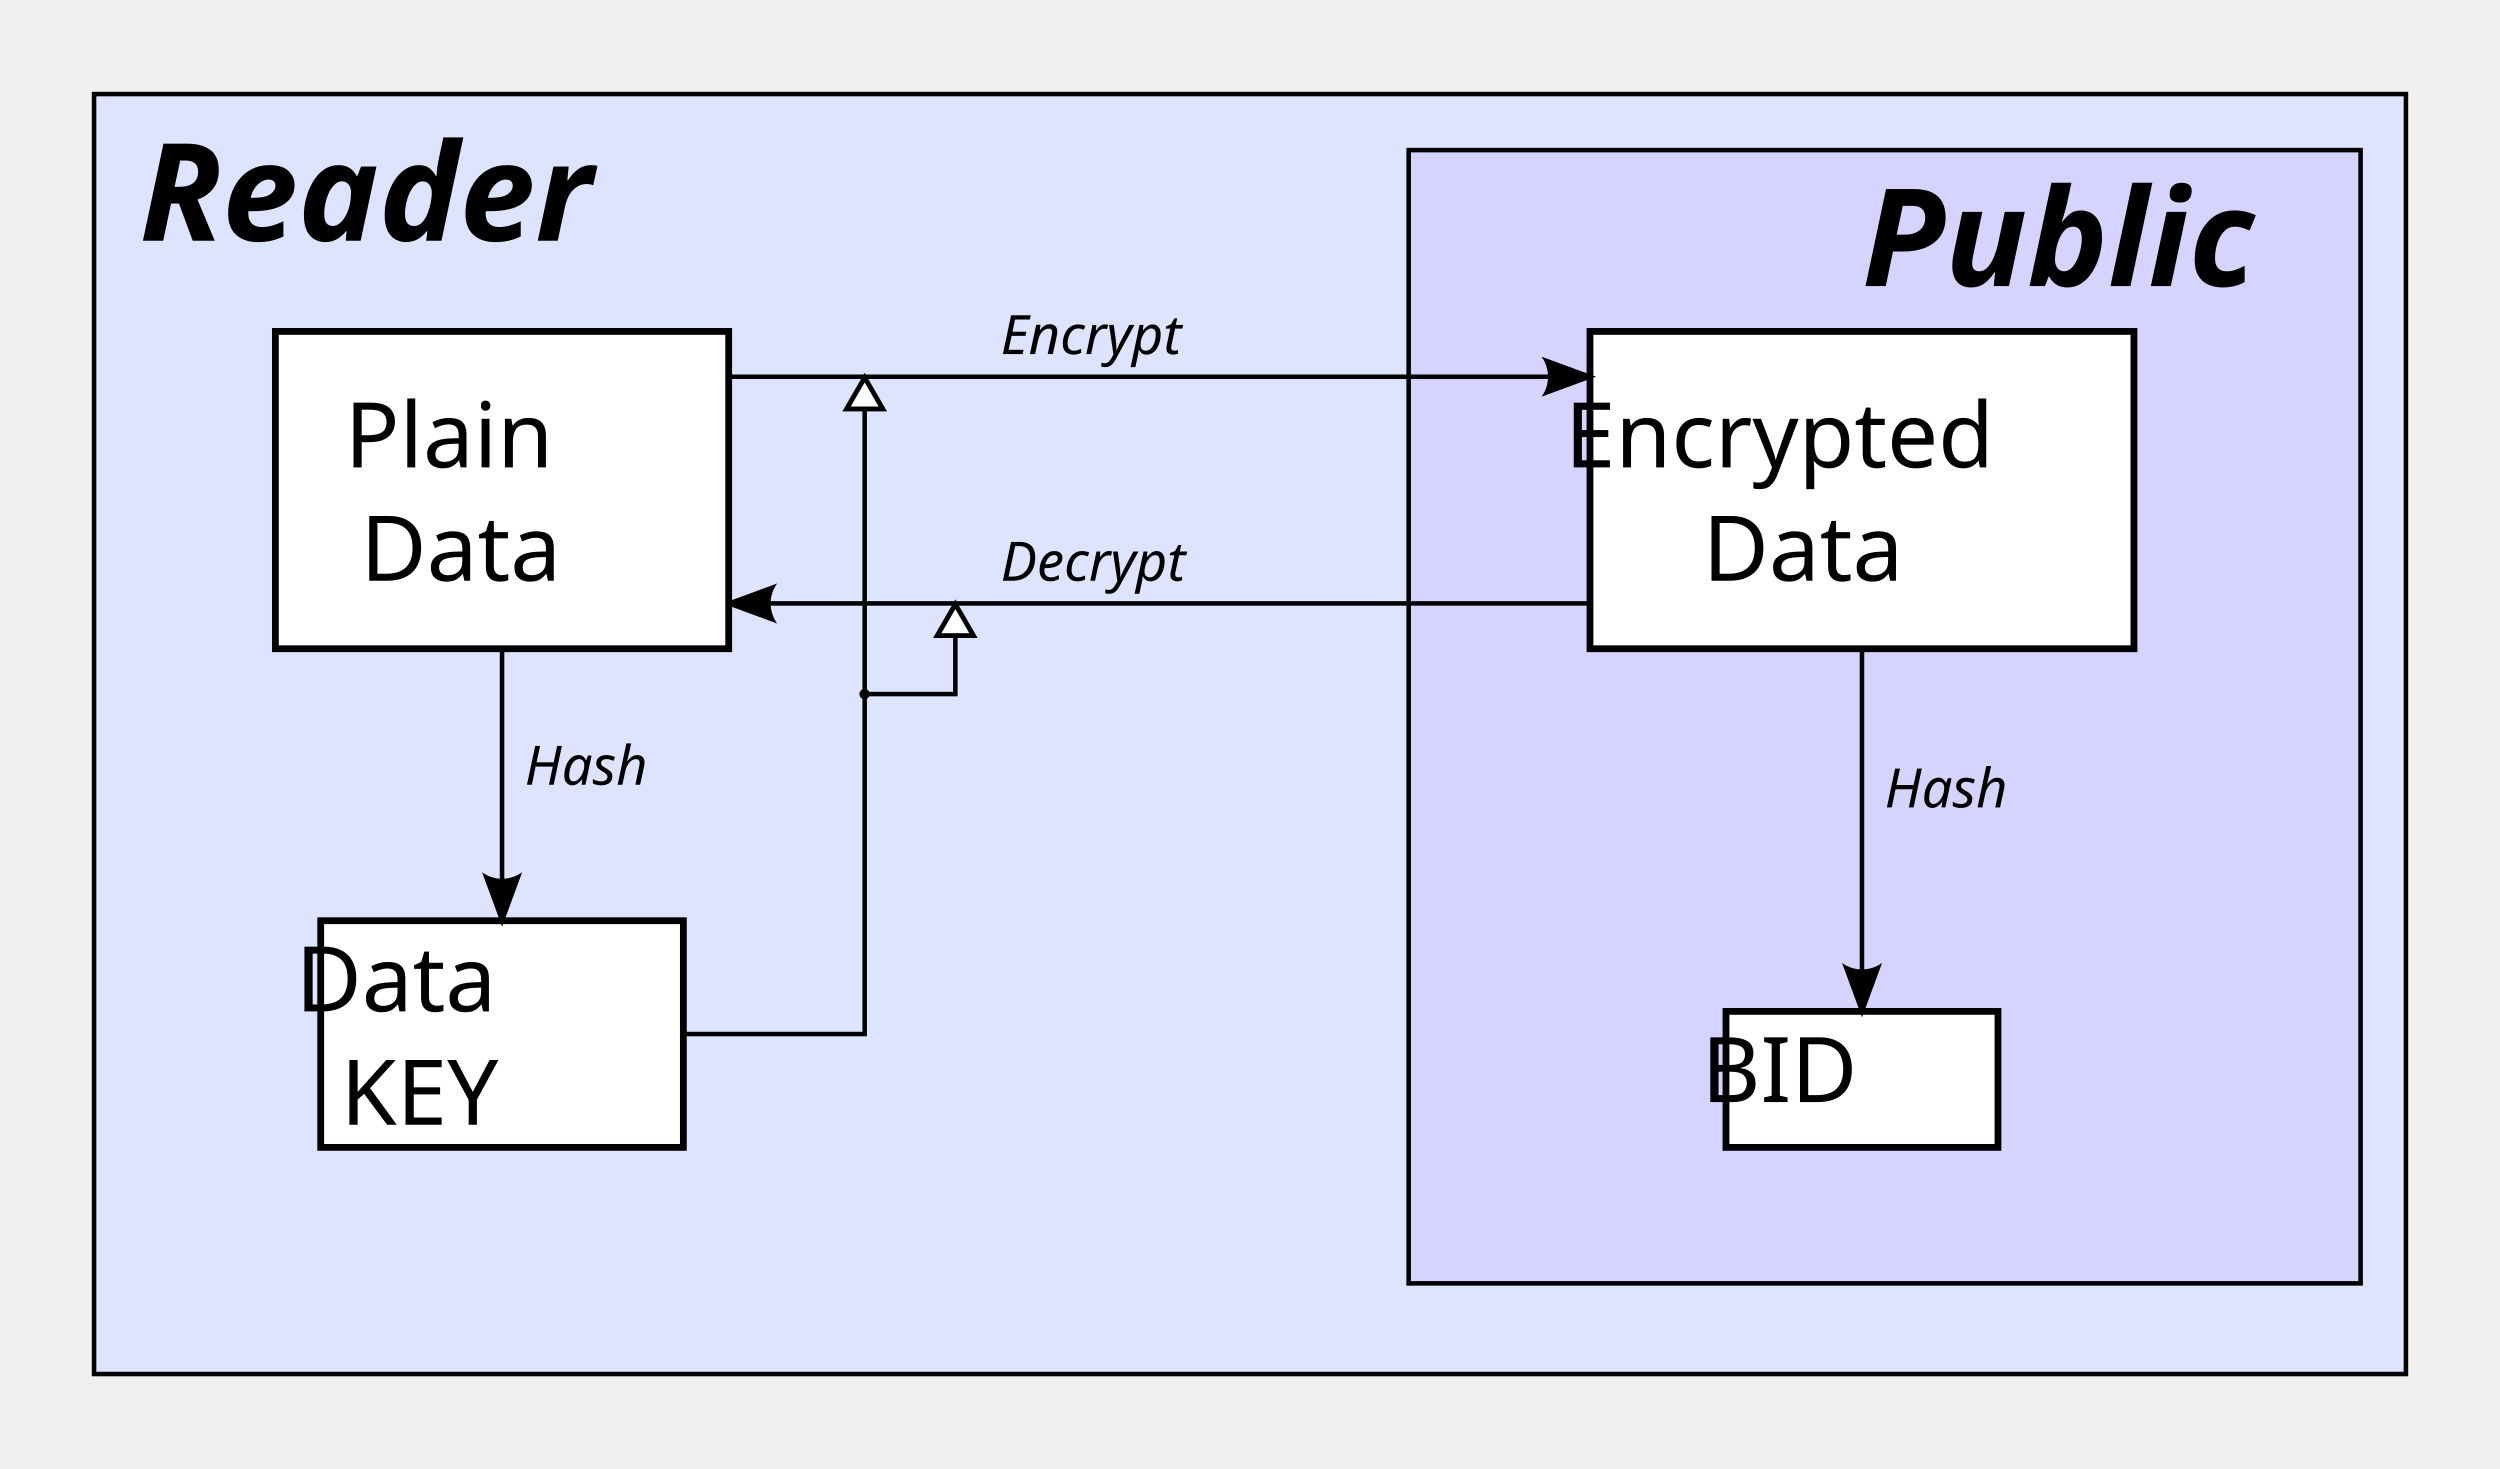
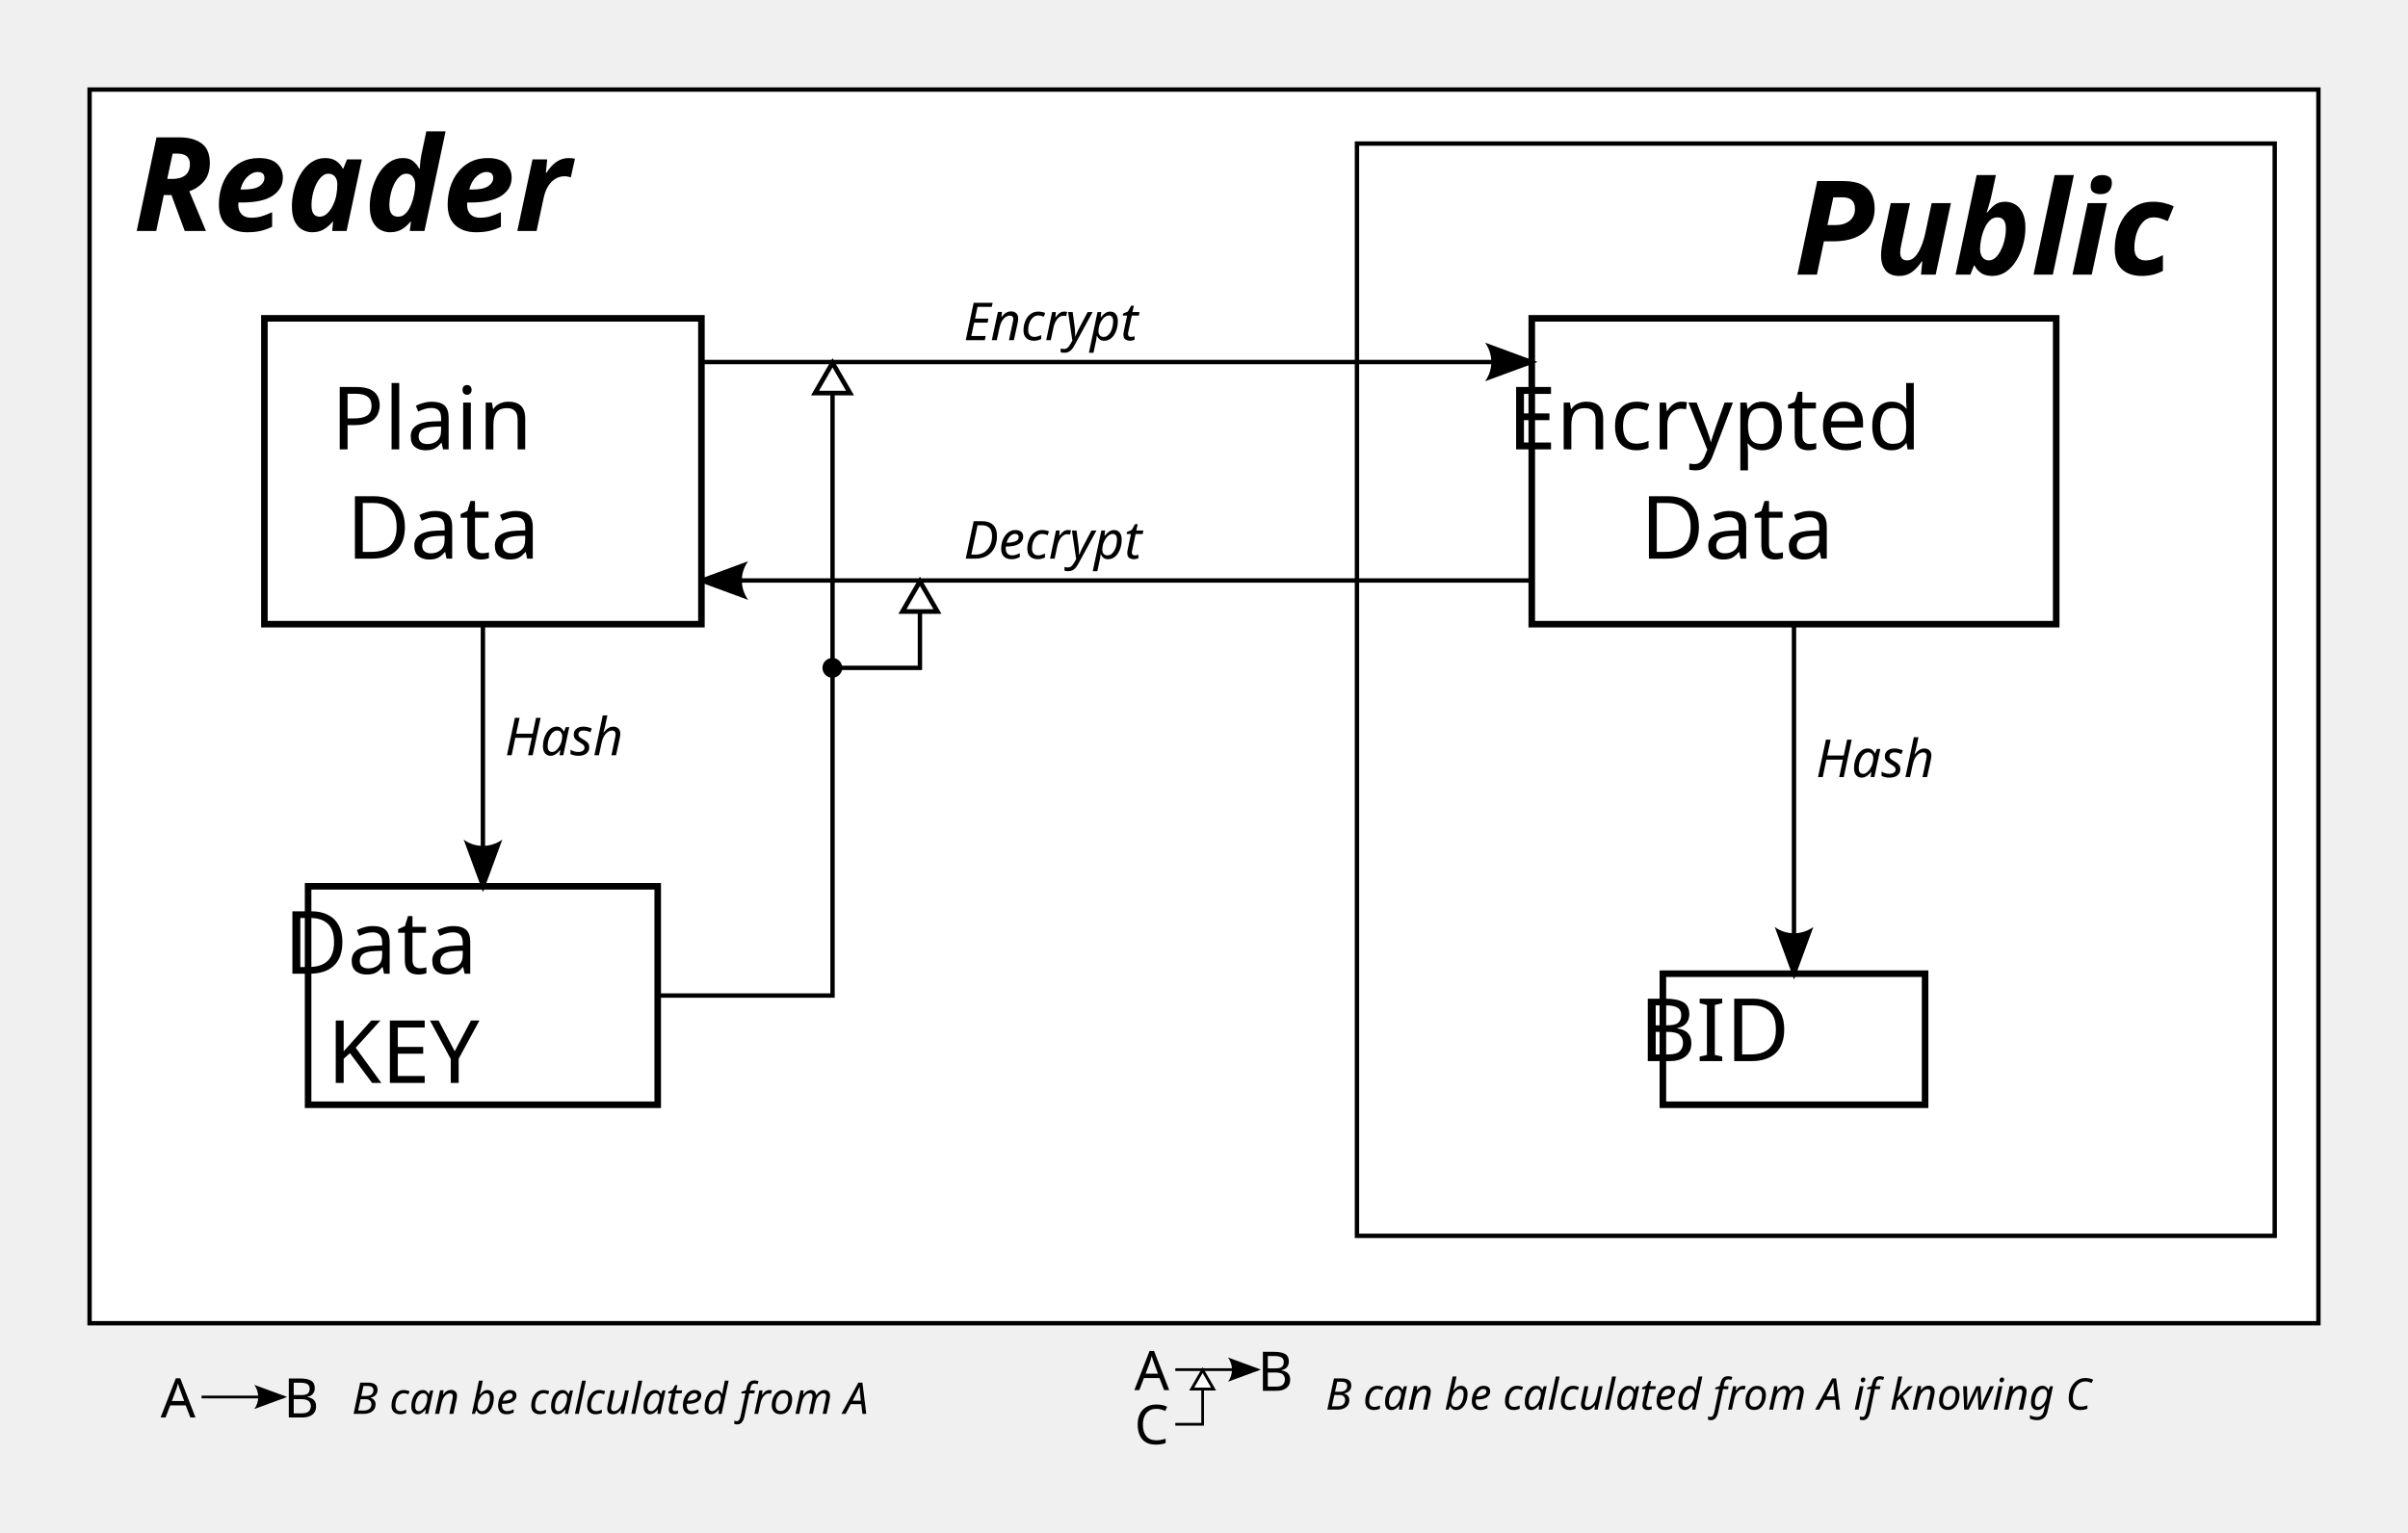
- <svg xmlns="http://www.w3.org/2000/svg" width="551.5" height="323.862" id="svg2" version="1.1">
+ <svg xmlns="http://www.w3.org/2000/svg" width="551" height="350.696" id="svg2" version="1.1">
  <defs id="defs4">
+     <marker orient="auto" refY="0.0" refX="0.0" id="DotM" style="overflow:visible">
+       <path id="path3994" d="M -2.5,-1.0 C -2.5,1.76 -4.74,4.0 -7.5,4.0 C -10.26,4.0 -12.5,1.76 -12.5,-1.0 C -12.5,-3.76 -10.26,-6.0 -7.5,-6.0 C -4.74,-6.0 -2.5,-3.76 -2.5,-1.0 z " style="fill-rule:evenodd;stroke:#000000;stroke-width:1.0pt" transform="scale(0.4) translate(7.4, 1)" />
+     </marker>
    <marker orient="auto" refY="0" refX="0" id="EmptyTriangleOutL" style="overflow:visible">
      <path id="path4063" d="m 5.77,0 -8.65,5 0,-10 8.65,5 z" style="fill:#ffffff;fill-rule:evenodd;stroke:#000000;stroke-width:1pt" transform="matrix(0.8,0,0,0.8,-4.8,0)" />
    </marker>
    <marker orient="auto" refY="0" refX="0" id="Arrow2Lend" style="overflow:visible">
      <path id="path3924" style="fill-rule:evenodd;stroke-width:0.625;stroke-linejoin:round" d="M 8.719,4.034 -2.207,0.016 8.719,-4.002 c -1.745,2.372 -1.735,5.617 -6e-7,8.035 z" transform="matrix(-1.1,0,0,-1.1,-1.1,0)" />
    </marker>
    <marker orient="auto" refY="0" refX="0" id="DotS" style="overflow:visible">
      <path id="path3970" d="m -2.5,-1 c 0,2.76 -2.24,5 -5,5 -2.76,0 -5,-2.24 -5,-5 0,-2.76 2.24,-5 5,-5 2.76,0 5,2.24 5,5 z" style="fill-rule:evenodd;stroke:#000000;stroke-width:1pt" transform="matrix(0.2,0,0,0.2,1.48,0.2)" />
    </marker>
    <marker orient="auto" refY="0" refX="0" id="EmptyTriangleOutM" style="overflow:visible">
      <path id="path4066" d="m 5.77,0 -8.65,5 0,-10 8.65,5 z" style="fill:#ffffff;fill-rule:evenodd;stroke:#000000;stroke-width:1pt" transform="matrix(0.4,0,0,0.4,-1.8,0)" />
    </marker>
    <marker orient="auto" refY="0" refX="0" id="TriangleInL" style="overflow:visible">
      <path id="path4036" d="m 5.77,0 -8.65,5 0,-10 8.65,5 z" style="fill-rule:evenodd;stroke:#000000;stroke-width:1pt" transform="scale(-0.8,-0.8)" />
    </marker>
    <marker orient="auto" refY="0" refX="0" id="EmptyDiamondL" style="overflow:visible">
      <path id="path4009" d="M 0,-7.071 -7.071,0 0,7.071 7.071,0 0,-7.071 z" style="fill:#ffffff;fill-rule:evenodd;stroke:#000000;stroke-width:1pt" transform="scale(0.8,0.8)" />
    </marker>
    <marker orient="auto" refY="0" refX="0" id="Torso" style="overflow:visible">
      <g id="g4115" transform="scale(0.7,0.7)">
        <path id="path4117" d="m -4.779,-3.24 c 2.35,0.366 5.3,1.938 5.037,3.627 C -0.005,2.078 -2.213,2.618 -4.563,2.252 -6.913,1.886 -8.521,0.752 -8.258,-0.938 -7.995,-2.628 -7.13,-3.605 -4.779,-3.24 z" style="fill:none;stroke:#000000;stroke-width:1.25" />
        <path id="path4119" d="M 4.46,0.089 C -2.556,-4.378 5.225,-3.906 -0.848,-8.72" style="fill:none;stroke:#000000;stroke-width:1pt" />
        <path id="path4121" d="M 4.93,0.058 C -1.387,1.749 1.803,5.478 -4.945,7.546" style="fill:none;stroke:#000000;stroke-width:1pt" />
        <rect id="rect4123" transform="matrix(0.527536,-0.849533,0.887668,0.460484,0,0)" y="-1.741" x="-10.392" height="2.761" width="2.637" style="fill-rule:evenodd;stroke-width:1pt" />
        <rect id="rect4125" transform="matrix(0.671205,-0.741272,0.790802,0.612072,0,0)" y="-7.963" x="4.959" height="2.861" width="2.733" style="fill-rule:evenodd;stroke-width:1pt" />
        <path id="path4127" transform="matrix(0,-1.109517,1.109517,0,25.96648,19.71619)" d="m 16.78,-28.685 a 0.607,0.607 0 1 0 -1.215,0 0.607,0.607 0 1 0 1.215,0 z" style="fill:#ff0000;fill-opacity:0.75;fill-rule:evenodd;stroke:#000000;stroke-width:1pt" />
        <path id="path4129" transform="matrix(0,-1.109517,1.109517,0,26.8245,16.99126)" d="m 16.78,-28.685 a 0.607,0.607 0 1 0 -1.215,0 0.607,0.607 0 1 0 1.215,0 z" style="fill:#ff0000;fill-opacity:0.75;fill-rule:evenodd;stroke:#000000;stroke-width:1pt" />
      </g>
    </marker>
    <marker orient="auto" refY="0" refX="0" id="Arrow1Mend" style="overflow:visible">
      <path id="path3912" d="M 0,0 5,-5 -12.5,0 5,5 0,0 z" style="fill-rule:evenodd;stroke:#000000;stroke-width:1pt" transform="matrix(-0.4,0,0,-0.4,-4,0)" />
    </marker>
+     <marker orient="auto" refY="0" refX="0" id="Arrow2Lend-3" style="overflow:visible">
+       <path id="path3924-3" style="fill-rule:evenodd;stroke-width:0.625;stroke-linejoin:round" d="M 8.719,4.034 -2.207,0.016 8.719,-4.002 c -1.745,2.372 -1.735,5.617 -6e-7,8.035 z" transform="matrix(-1.1,0,0,-1.1,-1.1,0)" />
+     </marker>
  </defs>
-   <g id="layer1" transform="translate(-19.25,20.75002)">
-     <rect style="fill:#dee4ff;fill-opacity:1;stroke:#000000;stroke-width:1;stroke-linecap:butt;stroke-miterlimit:4;stroke-opacity:1;stroke-dasharray:none;stroke-dashoffset:0" id="rect7689" width="510" height="282.362" x="40" y="-1.9999999e-05" />
-     <rect style="fill:#d6d4ff;fill-opacity:1;stroke:#000000;stroke-width:1;stroke-linecap:butt;stroke-miterlimit:4;stroke-opacity:1;stroke-dasharray:none;stroke-dashoffset:0" id="rect7687" width="210" height="250" x="330" y="12.362" />
+   <g id="layer1" transform="translate(-19.5,20.5)">
+     <rect style="fill:#ffffff;fill-opacity:1;stroke:#000000;stroke-width:1;stroke-linecap:butt;stroke-miterlimit:4;stroke-opacity:1;stroke-dasharray:none;stroke-dashoffset:0" id="rect7689" width="510" height="282.362" x="40" y="-1.9999999e-05" />
+     <rect style="fill:#ffffff;fill-opacity:1;stroke:#000000;stroke-width:1;stroke-linecap:butt;stroke-miterlimit:4;stroke-opacity:1;stroke-dasharray:none;stroke-dashoffset:0" id="rect7687" width="210" height="250" x="330" y="12.362" />
    <g id="g3114" transform="matrix(2,0,0,2,0,67.63782)">
      <rect y="67.362" x="200" height="15" width="30" id="rect3112" style="fill:#ffffff;fill-opacity:1;stroke:#000000;stroke-width:0.75;stroke-miterlimit:4;stroke-opacity:1;stroke-dasharray:none;stroke-dashoffset:0" />
      <text id="text3073" y="77.362" x="215" style="font-size:10px;font-style:normal;font-weight:normal;text-align:center;line-height:125%;letter-spacing:0px;word-spacing:0px;text-anchor:middle;fill:#000000;fill-opacity:1;stroke:none;font-family:Sans" xml:space="preserve">
        <tspan y="77.362" x="215" id="tspan3075">BID</tspan>
      </text>
    </g>
    <g id="g4763" transform="matrix(2,0,0,2,-10,37.63782)">
      <rect y="72.362" x="50" height="25" width="40" id="rect4761" style="fill:#ffffff;fill-opacity:1;stroke:#000000;stroke-width:0.75;stroke-miterlimit:4;stroke-opacity:1;stroke-dasharray:none;stroke-dashoffset:0" />
      <text id="text4755" y="82.362" x="70" style="font-size:10px;font-style:normal;font-weight:normal;text-align:center;line-height:125%;letter-spacing:0px;word-spacing:0px;text-anchor:middle;fill:#000000;fill-opacity:1;stroke:none;font-family:Sans" xml:space="preserve">
        <tspan y="82.362" x="70" id="tspan4757">Data</tspan>
        <tspan id="tspan4759" y="94.862" x="70">KEY</tspan>
      </text>
    </g>
    <g id="g8114">
      <rect y="52.362" x="370" height="70" width="120" id="rect2995-7" style="fill:#ffffff;fill-opacity:1;stroke:#000000;stroke-width:1.5;stroke-miterlimit:4;stroke-opacity:1;stroke-dasharray:none;stroke-dashoffset:0" />
    </g>
    <path style="fill:none;stroke:#000000;stroke-width:1;stroke-linecap:butt;stroke-linejoin:miter;stroke-miterlimit:4;stroke-opacity:1;stroke-dasharray:none;marker-end:url(#Arrow2Lend);display:inline" d="m 180,62.362 190,0" id="path4377" />
    <path style="fill:none;stroke:#000000;stroke-width:1;stroke-linecap:butt;stroke-linejoin:miter;stroke-miterlimit:4;stroke-opacity:1;stroke-dasharray:none;marker-end:url(#Arrow2Lend);display:inline" d="m 370,112.362 -190,0" id="path4563" />
    <text xml:space="preserve" style="font-size:12px;font-style:italic;font-weight:normal;line-height:125%;letter-spacing:0px;word-spacing:0px;fill:#000000;fill-opacity:1;stroke:none;font-family:Sans;-inkscape-font-specification:Sans Italic" x="240" y="57.362" id="text4747">
      <tspan id="tspan4749" x="240" y="57.362">Encrypt</tspan>
    </text>
    <text xml:space="preserve" style="font-size:12px;font-style:italic;font-weight:normal;line-height:125%;letter-spacing:0px;word-spacing:0px;fill:#000000;fill-opacity:1;stroke:none;font-family:Sans;-inkscape-font-specification:Sans Italic" x="240" y="107.362" id="text4751">
      <tspan id="tspan4753" x="240" y="107.362">Decrypt</tspan>
    </text>
    <path style="fill:none;stroke:#000000;stroke-width:1;stroke-linecap:butt;stroke-linejoin:miter;stroke-miterlimit:4;stroke-opacity:1;stroke-dasharray:none;marker-end:url(#Arrow2Lend)" d="m 130,122.362 0,60" id="path4769" />
    <path style="fill:none;stroke:#000000;stroke-width:1;stroke-linecap:butt;stroke-linejoin:miter;stroke-miterlimit:4;stroke-opacity:1;stroke-dasharray:none;marker-start:none;marker-end:url(#Arrow2Lend)" d="m 430,122.362 0,80" id="path4771" />
    <text xml:space="preserve" style="font-size:12px;font-style:italic;font-weight:normal;line-height:125%;letter-spacing:0px;word-spacing:0px;writing-mode:lr-tb;fill:#000000;fill-opacity:1;stroke:none;font-family:Sans;-inkscape-font-specification:Sans Italic" x="135" y="152.362" id="text5319">
      <tspan id="tspan5321" x="135" y="152.362">Hash</tspan>
    </text>
    <text xml:space="preserve" style="font-size:12px;font-style:italic;font-weight:normal;line-height:125%;letter-spacing:0px;word-spacing:0px;writing-mode:lr-tb;fill:#000000;fill-opacity:1;stroke:none;font-family:Sans;-inkscape-font-specification:Sans Italic" x="435" y="157.362" id="text5319-5">
      <tspan id="tspan5321-1" x="435" y="157.362">Hash</tspan>
    </text>
    <path style="fill:none;stroke:#000000;stroke-width:1;stroke-linecap:butt;stroke-linejoin:miter;stroke-miterlimit:4;stroke-opacity:1;stroke-dasharray:none;marker-start:none;marker-end:url(#EmptyTriangleOutL)" d="m 170,207.362 40,0 0,-145" id="path6891" />
-     <path style="fill:none;stroke:#000000;stroke-width:1;stroke-linecap:butt;stroke-linejoin:miter;stroke-miterlimit:4;stroke-opacity:1;stroke-dasharray:none;marker-start:url(#DotS);marker-end:url(#EmptyTriangleOutL);display:inline" d="m 210,132.362 20,0 0,-20" id="path7287" />
+     <path style="fill:none;stroke:#000000;stroke-width:1;stroke-linecap:butt;stroke-linejoin:miter;stroke-miterlimit:4;stroke-opacity:1;stroke-dasharray:none;marker-start:url(#DotM);marker-end:url(#EmptyTriangleOutL);display:inline" d="m 210,132.362 20,0 0,-20" id="path7287" />
    <text xml:space="preserve" style="font-size:30px;font-style:italic;font-weight:bold;line-height:125%;letter-spacing:0px;word-spacing:0px;fill:#000000;fill-opacity:1;stroke:none;font-family:Sans;-inkscape-font-specification:Sans Bold Italic" x="430" y="42.362" id="text7894">
      <tspan id="tspan7896" x="430" y="42.362">Public</tspan>
    </text>
    <text xml:space="preserve" style="font-size:30px;font-style:italic;font-weight:bold;line-height:125%;letter-spacing:0px;word-spacing:0px;fill:#000000;fill-opacity:1;stroke:none;font-family:Sans;-inkscape-font-specification:Sans Bold Italic" x="50" y="32.362" id="text7898">
      <tspan id="tspan7900" x="50" y="32.362">Reader</tspan>
    </text>
    <g id="g8121">
      <rect y="52.362" x="80" height="70" width="100" id="rect2995" style="fill:#ffffff;fill-opacity:1;stroke:#000000;stroke-width:1.5;stroke-miterlimit:4;stroke-opacity:1;stroke-dasharray:none;stroke-dashoffset:0" />
      <text id="text8096" y="82.362" x="130" style="font-size:10px;font-style:normal;font-weight:normal;line-height:125%;letter-spacing:0px;word-spacing:0px;fill:#000000;fill-opacity:1;stroke:none;font-family:Sans" xml:space="preserve">
        <tspan style="font-size:20px;text-align:center;text-anchor:middle" y="82.362" x="130" id="tspan8098">Plain</tspan>
        <tspan style="font-size:20px;text-align:center;text-anchor:middle" id="tspan8100" y="107.362" x="130">Data</tspan>
      </text>
    </g>
    <text xml:space="preserve" style="font-size:20px;font-style:normal;font-weight:normal;text-align:center;line-height:125%;letter-spacing:0px;word-spacing:0px;text-anchor:middle;fill:#000000;fill-opacity:1;stroke:none;font-family:Sans" x="430" y="82.362" id="text8108">
      <tspan id="tspan8110" x="430" y="82.362">Encrypted</tspan>
      <tspan x="430" y="107.362" id="tspan8112">Data</tspan>
    </text>
+     <g id="g4437">
+       <g transform="matrix(0.625,0,0,0.625,15.625,108.7097)" id="g4420">
+         <path style="fill:none;stroke:#000000;stroke-width:1px;stroke-linecap:butt;stroke-linejoin:miter;stroke-opacity:1;marker-end:url(#Arrow2Lend)" d="m 80,304.862 30,0" id="path3898" />
+         <text xml:space="preserve" style="font-size:20px;font-style:normal;font-weight:normal;line-height:125%;letter-spacing:0px;word-spacing:0px;fill:#000000;fill-opacity:1;stroke:none;font-family:Sans;-inkscape-font-specification:Sans" x="65" y="312.362" id="text4103">
+           <tspan id="tspan4105" x="65" y="312.362">A </tspan>
+         </text>
+         <text xml:space="preserve" style="font-size:20px;font-style:normal;font-weight:normal;line-height:125%;letter-spacing:0px;word-spacing:0px;fill:#000000;fill-opacity:1;stroke:none;font-family:Sans;-inkscape-font-specification:Sans" x="110" y="312.362" id="text4107">
+           <tspan id="tspan4109" x="110" y="312.362">B</tspan>
+         </text>
+       </g>
+       <text id="text4111" y="303.108" x="100" style="font-size:10px;font-style:italic;font-weight:normal;line-height:125%;letter-spacing:0px;word-spacing:0px;fill:#000000;fill-opacity:1;stroke:none;font-family:Sans;-inkscape-font-specification:Sans Italic" xml:space="preserve">
+         <tspan y="303.108" x="100" id="tspan4113">B can be calculated from A</tspan>
+       </text>
+       <text id="text4111-5" y="302.139" x="322.813" style="font-size:10px;font-style:italic;font-weight:normal;line-height:125%;letter-spacing:0px;word-spacing:0px;fill:#000000;fill-opacity:1;stroke:none;font-family:Sans;-inkscape-font-specification:Sans Italic" xml:space="preserve">
+         <tspan id="tspan4416" y="302.139" x="322.813">B can be calculated from A if knowing C</tspan>
+       </text>
+       <g transform="matrix(0.625,0,0,0.625,238.438,79.01182)" id="g4427">
+         <path style="fill:none;stroke:#000000;stroke-width:1px;stroke-linecap:butt;stroke-linejoin:miter;stroke-opacity:1;marker-end:url(#Arrow2Lend)" d="m 80,342.362 30,0" id="path3898-9" />
+         <text xml:space="preserve" style="font-size:20px;font-style:normal;font-weight:normal;line-height:125%;letter-spacing:0px;word-spacing:0px;fill:#000000;fill-opacity:1;stroke:none;font-family:Sans;-inkscape-font-specification:Sans" x="65" y="349.862" id="text4103-3">
+           <tspan id="tspan4105-9" x="65" y="349.862">A </tspan>
+         </text>
+         <text xml:space="preserve" style="font-size:20px;font-style:normal;font-weight:normal;line-height:125%;letter-spacing:0px;word-spacing:0px;fill:#000000;fill-opacity:1;stroke:none;font-family:Sans;-inkscape-font-specification:Sans" x="110.125" y="350.112" id="text4107-9">
+           <tspan id="tspan4109-6" x="110.125" y="350.112">B</tspan>
+         </text>
+         <path style="fill:none;stroke:#000000;stroke-width:1px;stroke-linecap:butt;stroke-linejoin:miter;stroke-opacity:1;marker-end:url(#EmptyTriangleOutL)" d="m 60.75,383.112 10,0 0,-20" id="path4199" transform="translate(19.25,-20.75002)" />
+         <text xml:space="preserve" style="font-size:20px;font-style:normal;font-weight:normal;line-height:125%;letter-spacing:0px;word-spacing:0px;fill:#000000;fill-opacity:1;stroke:none;font-family:Sans;-inkscape-font-specification:Sans" x="65" y="369.612" id="text4406">
+           <tspan id="tspan4408" x="65" y="369.612">C</tspan>
+         </text>
+       </g>
+     </g>
  </g>
</svg>
